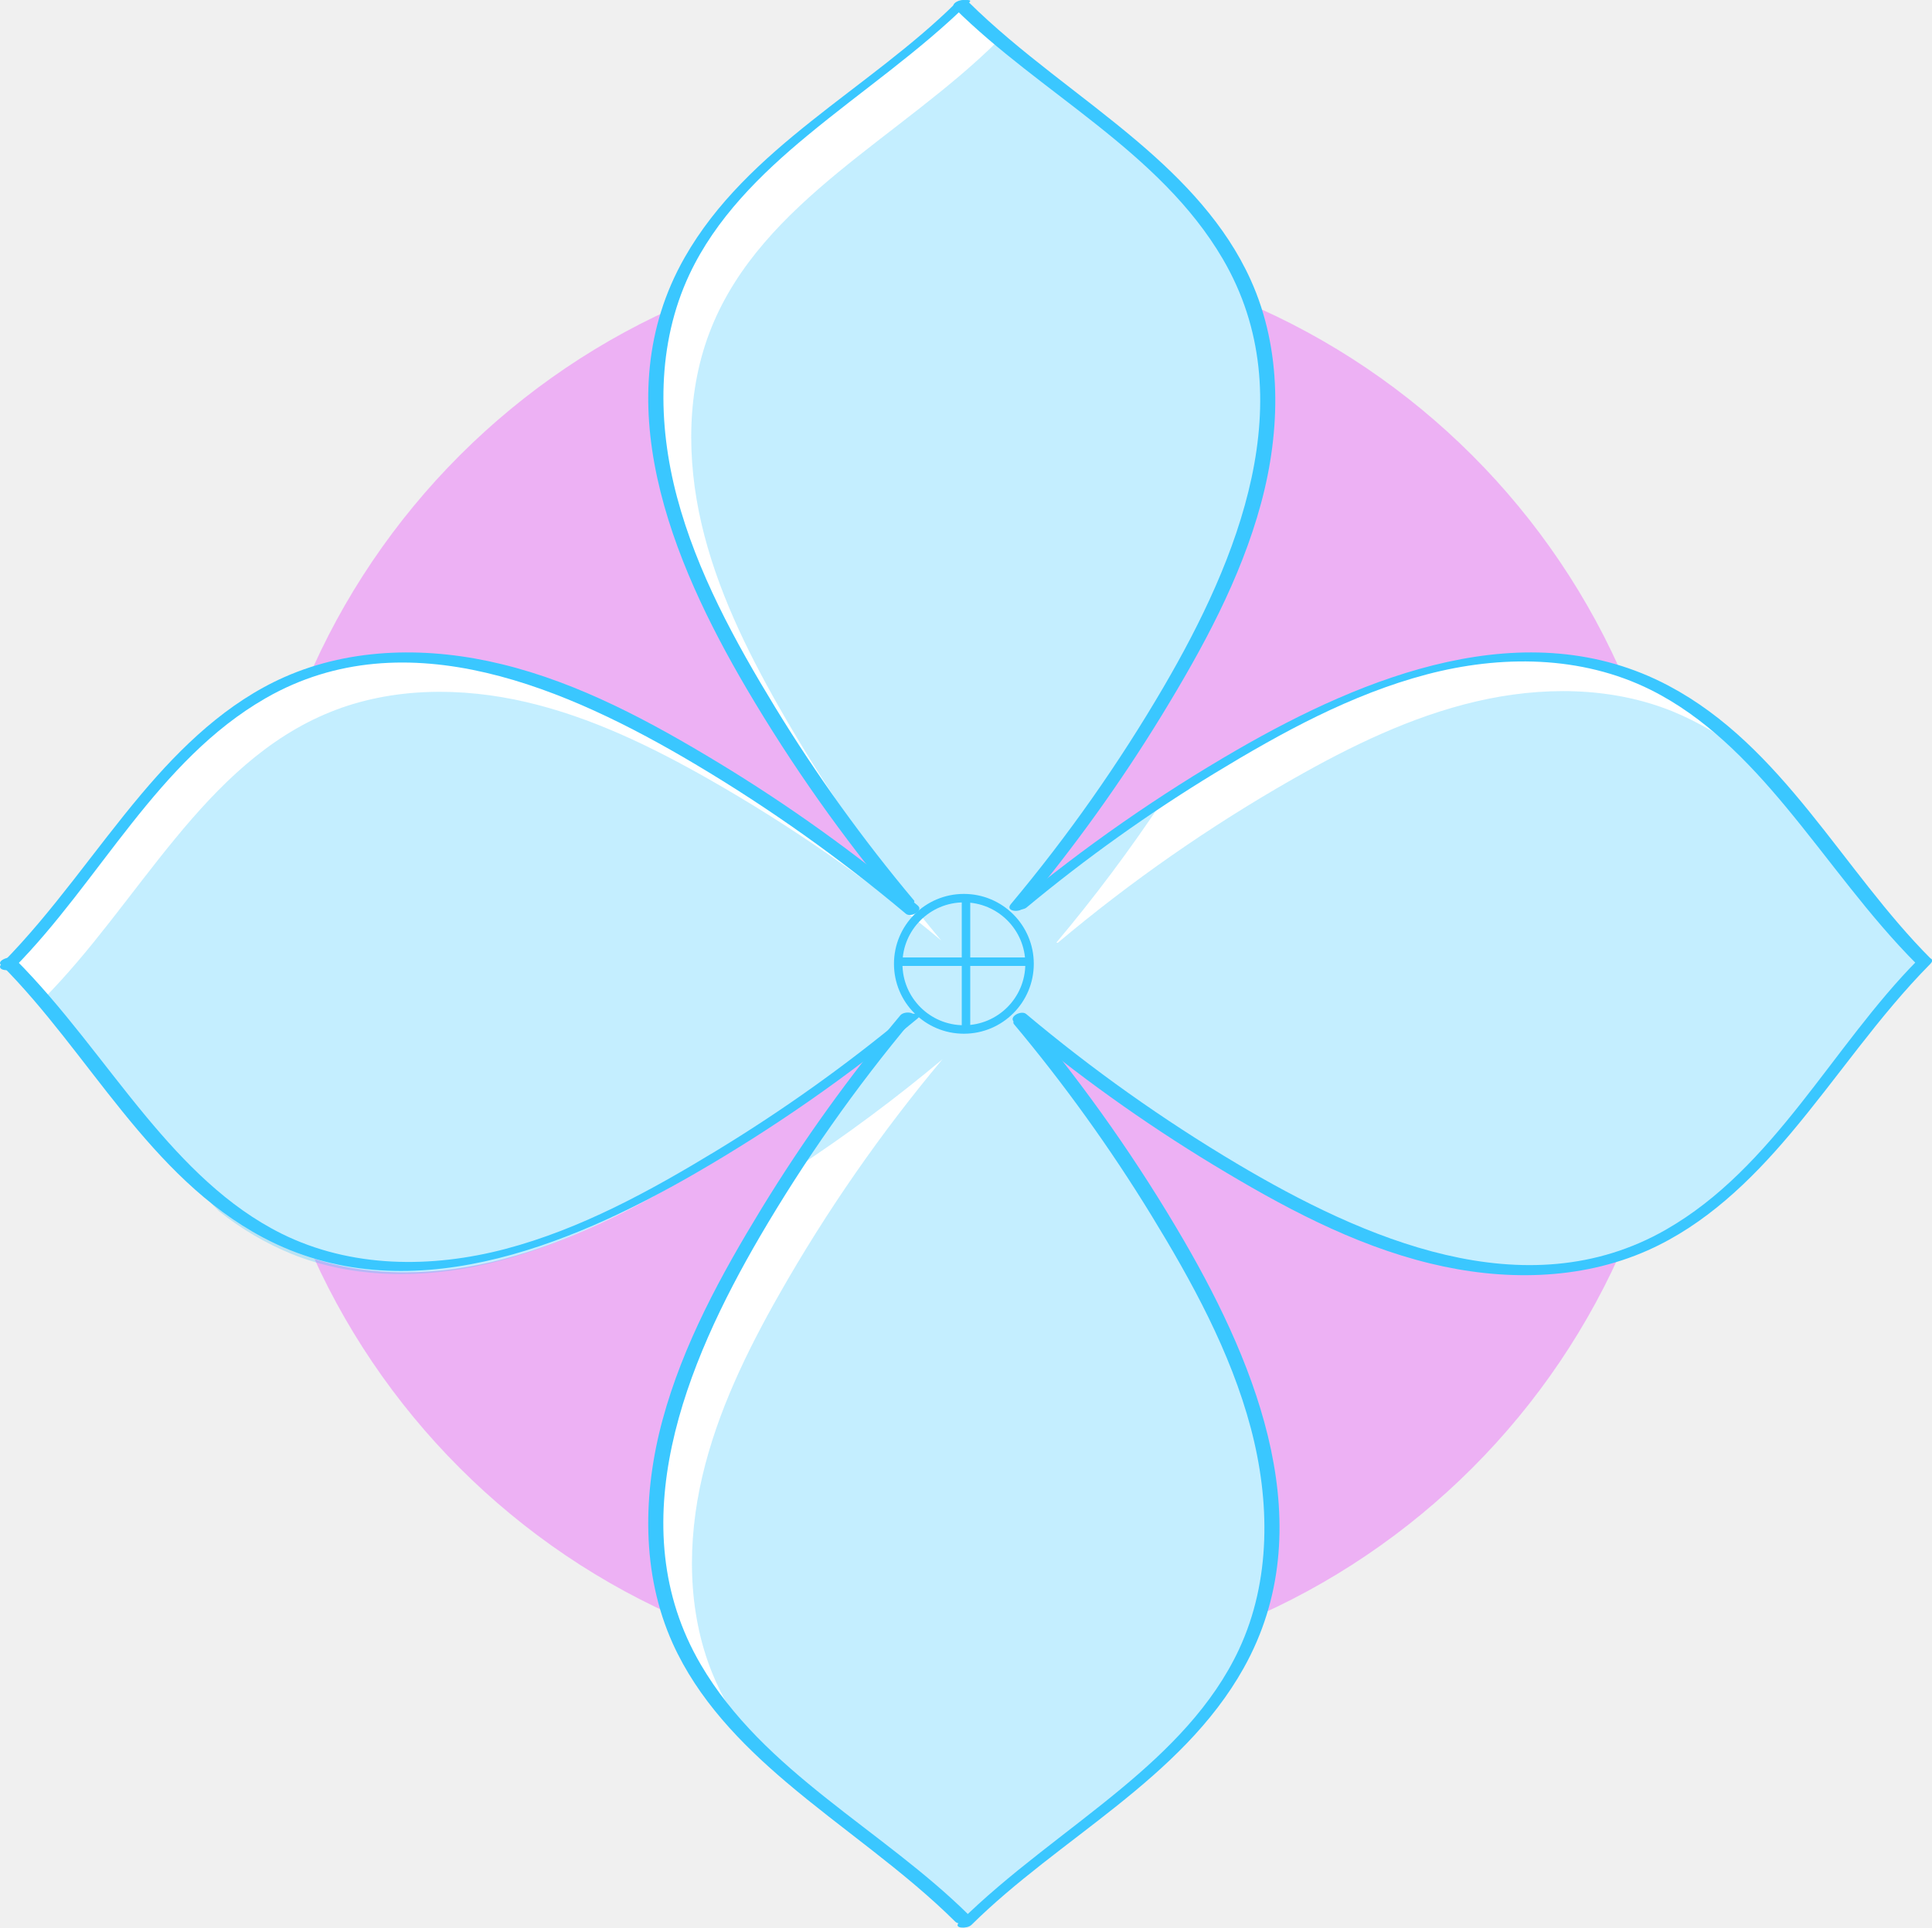
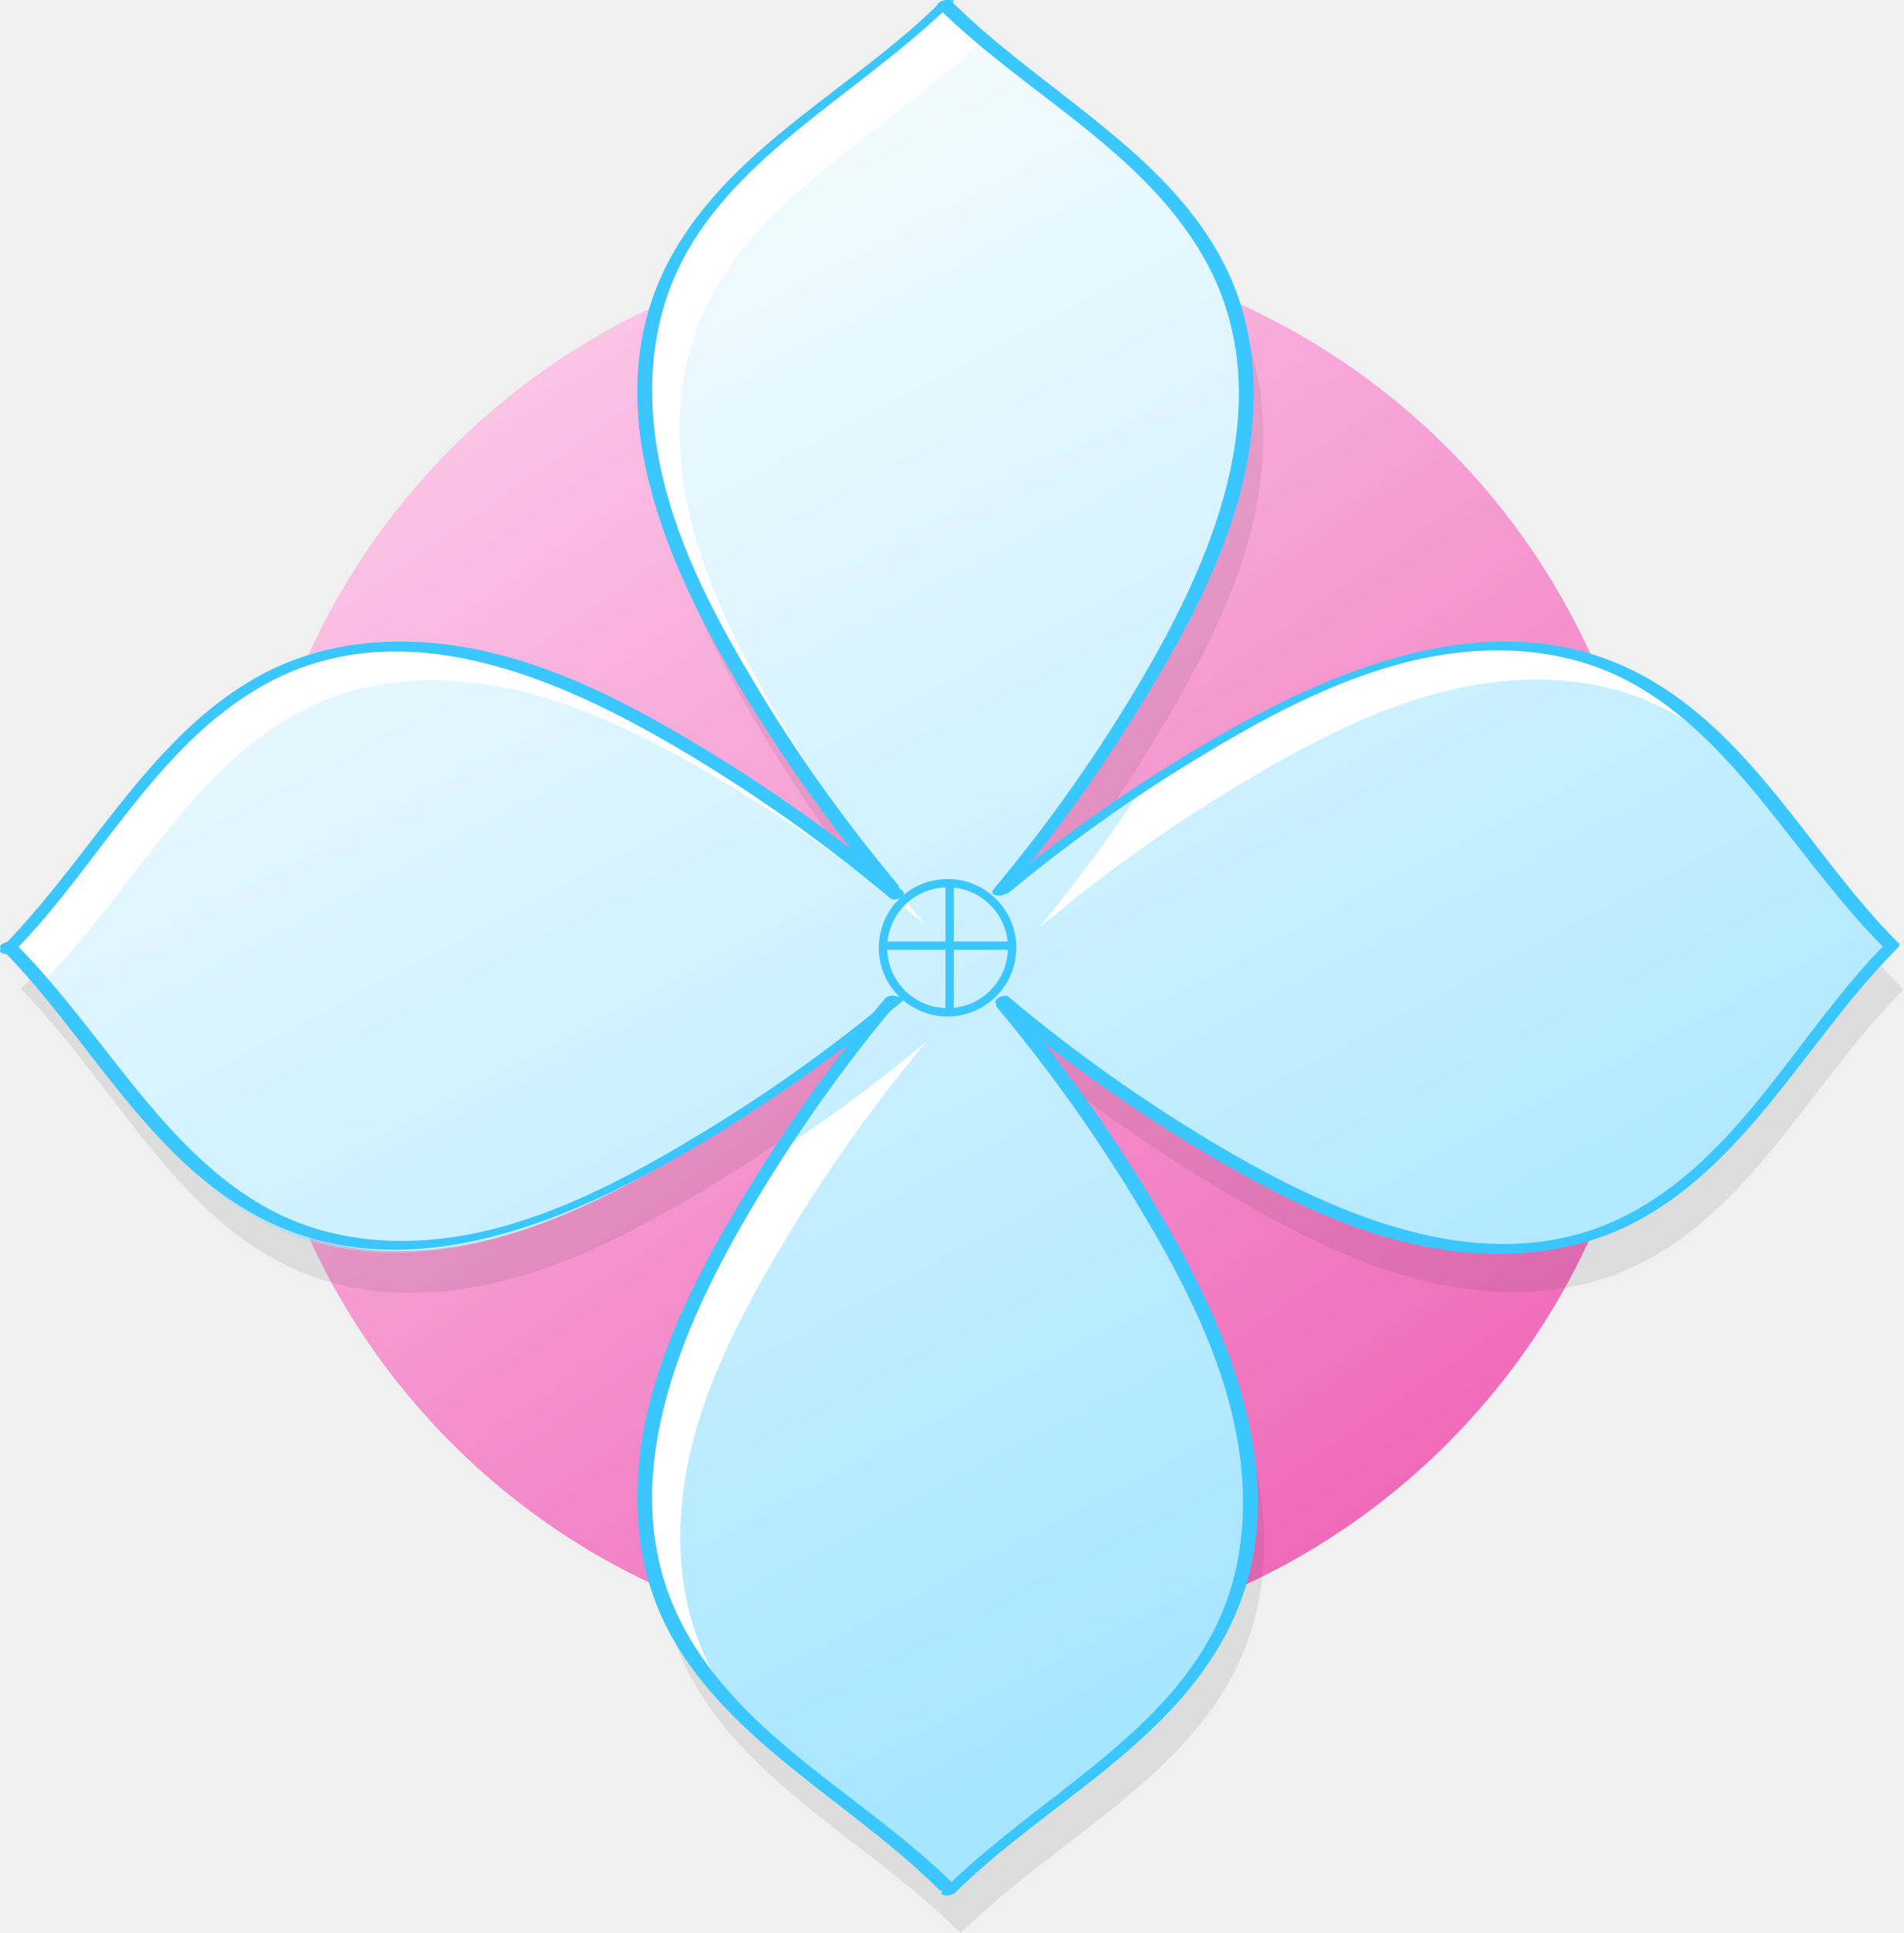
- <svg xmlns="http://www.w3.org/2000/svg" width="456px" height="455px" viewBox="0 0 456 455" version="1.1">
-   <defs />
+ <svg xmlns="http://www.w3.org/2000/svg" width="457px" height="464px" viewBox="0 0 457 464" version="1.1">
+   <defs>
+     <linearGradient x1="8.396%" y1="-6.086%" x2="78.88%" y2="94.655%" id="linearGradient-1">
+       <stop stop-color="#FDD5EF" offset="0%" />
+       <stop stop-color="#EF68B8" offset="100%" />
+     </linearGradient>
+     <linearGradient x1="22.184%" y1="0%" x2="72.571%" y2="95.327%" id="linearGradient-2">
+       <stop stop-color="#FFFFFF" offset="0%" />
+       <stop stop-color="#3AC7FF" offset="100%" />
+     </linearGradient>
+   </defs>
  <g id="Welcome" stroke="none" stroke-width="1" fill="none" fill-rule="evenodd">
-     <g id="Desktop-HD" transform="translate(-492, -831)">
-       <g id="6Ресурс-7" transform="translate(492, 831)">
-         <circle id="Oval" fill="#E91FFF" fill-rule="nonzero" opacity="0.3" cx="228" cy="227" r="169" />
-         <path d="M214.431,241.096 C199.891,258.403 186.953,276.996 175.777,296.647 C168.023,310.28 161.078,324.557 157.52,339.84 C153.961,355.122 153.973,371.563 159.841,386.109 C171.937,416.098 204.747,431.172 227.636,454 L227.972,454 C250.83,431.165 283.64,416.098 295.737,386.109 C301.604,371.563 301.616,355.116 298.058,339.84 C294.499,324.564 287.554,310.28 279.8,296.647 C268.624,276.996 255.687,258.403 241.147,241.096 L241.275,240.759 C258.567,255.314 277.147,268.263 296.784,279.446 C310.405,287.207 324.67,294.158 339.933,297.72 C355.196,301.282 371.628,301.275 386.162,295.397 C416.125,283.29 431.191,250.457 454,227.549 L454,227.206 C431.191,204.298 416.125,171.465 386.162,159.352 C371.628,153.479 355.202,153.467 339.933,157.029 C324.664,160.59 310.405,167.572 296.784,175.302 C277.148,186.49 258.568,199.441 241.275,213.995 L240.975,213.91 C255.514,196.609 268.452,178.022 279.629,158.377 C287.382,144.744 294.328,130.467 297.886,115.191 C301.445,99.915 301.433,83.468 295.565,68.921 C283.469,38.908 250.665,23.828 227.776,1 L227.433,1 C204.545,23.828 171.735,38.908 159.639,68.878 C153.771,83.425 153.759,99.866 157.317,115.148 C160.876,130.43 167.821,144.72 175.575,158.377 C186.753,178.029 199.69,196.624 214.229,213.934 L214.725,214.185 C197.43,199.635 178.851,186.686 159.216,175.499 C145.595,167.738 131.33,160.786 116.067,157.225 C100.804,153.663 84.372,153.676 69.838,159.548 C39.875,171.631 24.809,204.469 2,227.377 L2,227.721 C24.809,250.629 39.875,283.461 69.838,295.568 C84.372,301.441 100.798,301.453 116.067,297.892 C131.336,294.33 145.595,287.379 159.216,279.618 C178.852,268.433 197.431,255.484 214.725,240.931 L214.4,241.096" id="Shape" fill="#FFFFFF" fill-rule="nonzero" />
-         <g id="Group" opacity="0.3" transform="translate(10, 9)" fill="#3AC7FF" fill-rule="nonzero">
-           <path d="M401.832,168.977 C396.635,164.818 390.872,161.422 384.716,158.891 C370.164,153.008 353.716,153.002 338.427,156.566 C323.139,160.131 308.862,167.087 295.223,174.842 C275.561,186.034 256.957,198.993 239.643,213.559 L239.343,213.473 C248.347,202.757 256.741,191.543 264.487,179.885 C252.676,187.716 241.32,196.214 230.475,205.338 L230.175,205.252 C244.734,187.942 257.69,169.345 268.884,149.689 C276.648,136.045 283.602,121.757 287.165,106.469 C290.728,91.182 290.716,74.722 284.841,60.164 C280.548,49.575 273.71,40.846 265.621,32.981 C253.086,22.472 239.042,12.981 227.354,1.632 C226.882,1.239 226.403,0.84 225.931,0.405 L225.784,0.405 C202.866,23.257 170.02,38.349 157.902,68.36 C152.027,82.918 152.015,99.371 155.578,114.666 C159.141,129.96 166.101,144.241 173.859,157.891 C184.946,177.365 197.759,195.803 212.145,212.982 C195.091,198.727 176.798,186.025 157.485,175.026 C143.84,167.259 129.557,160.302 114.275,156.732 C98.992,153.161 82.539,153.18 67.986,159.057 C37.985,171.161 22.899,204.037 0.061,226.988 L0.061,227.331 C15.154,242.453 26.855,261.956 41.702,276.9 C46.896,281.06 52.657,284.457 58.812,286.986 C73.364,292.863 89.812,292.875 105.1,289.311 C120.389,285.747 134.666,278.79 148.305,271.023 C167.736,259.958 186.134,247.169 203.277,232.81 C194.229,243.602 185.797,254.898 178.023,266.643 C189.976,258.774 201.467,250.224 212.439,241.036 C198,258.267 185.145,276.767 174.031,296.311 C166.267,309.961 159.313,324.249 155.75,339.537 C152.187,354.825 152.199,371.284 158.074,385.842 C162.367,396.431 169.204,405.154 177.293,413.025 C189.835,423.528 203.878,433.025 215.561,444.368 L216.984,445.595 L217.131,445.595 C240.048,422.688 272.901,407.608 285.012,377.597 C290.887,363.039 290.9,346.579 287.337,331.291 C283.774,316.004 276.819,301.709 269.055,288.066 C257.865,268.399 244.911,249.792 230.353,232.472 L230.481,232.135 C247.795,246.701 266.399,259.66 286.061,270.851 C299.7,278.618 313.983,285.575 329.265,289.139 C344.548,292.704 361.001,292.697 375.554,286.814 C405.555,274.698 420.641,241.84 443.479,218.914 L443.479,218.571 C428.393,203.424 416.685,183.946 401.832,168.977 Z" id="Shape" />
+     <g id="Desktop-HD" transform="translate(-492, -1401)">
+       <g id="6Ресурс-7" transform="translate(492, 1401)">
+         <circle id="Oval" fill="url(#linearGradient-1)" fill-rule="nonzero" cx="228" cy="227" r="169" />
+         <path d="M178.777,306.647 C171.023,320.28 164.078,334.557 160.52,349.84 C156.961,365.122 156.973,381.563 162.841,396.109 C174.937,426.098 207.747,441.172 230.636,464 C253.83,441.165 286.64,426.098 298.737,396.109 C304.604,381.563 304.616,365.116 301.058,349.84 C297.499,334.564 290.554,320.28 282.8,306.647 C271.624,286.996 258.687,268.403 244.147,251.096 C261.567,265.314 280.147,278.263 299.784,289.446 C313.405,297.207 327.67,304.158 342.933,307.72 C358.196,311.282 374.628,311.275 389.162,305.397 C419.125,293.29 434.191,260.457 457,237.549 C434.191,214.298 419.125,181.465 389.162,169.352 C374.628,163.479 358.202,163.467 342.933,167.029 C327.664,170.59 313.405,177.572 299.784,185.302 C280.148,196.49 261.568,209.441 244.275,223.995 C258.514,206.609 271.452,188.022 282.629,168.377 C290.382,154.744 297.328,140.467 300.886,125.191 C304.445,109.915 304.433,93.468 298.565,78.921 C286.469,48.908 253.665,33.828 230.776,11 C207.545,33.828 174.735,48.908 162.639,78.878 C156.771,93.425 156.759,109.866 160.317,125.148 C163.876,140.43 170.821,154.72 178.575,168.377 C189.753,188.029 202.69,206.624 217.229,223.934 C200.43,209.635 181.851,196.686 162.216,185.499 C148.595,177.738 134.33,170.786 119.067,167.225 C103.804,163.663 87.372,163.676 72.838,169.548 C42.875,181.631 27.809,214.469 5,237.377 C27.809,260.629 42.875,293.461 72.838,305.568 C87.372,311.441 103.798,311.453 119.067,307.892 C134.336,304.33 148.595,297.379 162.216,289.618 C181.852,278.433 200.431,265.484 217.725,250.931 C202.891,268.403 189.953,286.996 178.777,306.647 Z" id="Shape" fill="#333333" fill-rule="nonzero" opacity="0.1" />
+         <path d="M175.777,296.647 C168.023,310.28 161.078,324.557 157.52,339.84 C153.961,355.122 153.973,371.563 159.841,386.109 C171.937,416.098 204.747,431.172 227.636,454 C250.83,431.165 283.64,416.098 295.737,386.109 C301.604,371.563 301.616,355.116 298.058,339.84 C294.499,324.564 287.554,310.28 279.8,296.647 C268.624,276.996 255.687,258.403 241.147,241.096 C258.567,255.314 277.147,268.263 296.784,279.446 C310.405,287.207 324.67,294.158 339.933,297.72 C355.196,301.282 371.628,301.275 386.162,295.397 C416.125,283.29 431.191,250.457 454,227.549 C431.191,204.298 416.125,171.465 386.162,159.352 C371.628,153.479 355.202,153.467 339.933,157.029 C324.664,160.59 310.405,167.572 296.784,175.302 C277.148,186.49 258.568,199.441 241.275,213.995 C255.514,196.609 268.452,178.022 279.629,158.377 C287.382,144.744 294.328,130.467 297.886,115.191 C301.445,99.915 301.433,83.468 295.565,68.921 C283.469,38.908 250.665,23.828 227.776,1 C204.545,23.828 171.735,38.908 159.639,68.878 C153.771,83.425 153.759,99.866 157.317,115.148 C160.876,130.43 167.821,144.72 175.575,158.377 C186.753,178.029 199.69,196.624 214.229,213.934 C197.43,199.635 178.851,186.686 159.216,175.499 C145.595,167.738 131.33,160.786 116.067,157.225 C100.804,153.663 84.372,153.676 69.838,159.548 C39.875,171.631 24.809,204.469 2,227.377 C24.809,250.629 39.875,283.461 69.838,295.568 C84.372,301.441 100.798,301.453 116.067,297.892 C131.336,294.33 145.595,287.379 159.216,279.618 C178.852,268.433 197.431,255.484 214.725,240.931 C199.891,258.403 186.953,276.996 175.777,296.647 Z" id="Shape" fill="#FFFFFF" fill-rule="nonzero" />
+         <g id="Group" opacity="0.5" transform="translate(10, 9)" fill="url(#linearGradient-2)" fill-rule="nonzero">
+           <path d="M401.832,168.977 C396.635,164.818 390.872,161.422 384.716,158.891 C370.164,153.008 353.716,153.002 338.427,156.566 C323.139,160.131 308.862,167.087 295.223,174.842 C275.561,186.034 256.957,198.993 239.643,213.559 C248.347,202.757 256.741,191.543 264.487,179.885 C252.676,187.716 241.32,196.214 230.475,205.338 C244.734,187.942 257.69,169.345 268.884,149.689 C276.648,136.045 283.602,121.757 287.165,106.469 C290.728,91.182 290.716,74.722 284.841,60.164 C280.548,49.575 273.71,40.846 265.621,32.981 C253.086,22.472 239.042,12.981 227.354,1.632 C226.882,1.239 226.403,0.84 225.931,0.405 C202.866,23.257 170.02,38.349 157.902,68.36 C152.027,82.918 152.015,99.371 155.578,114.666 C159.141,129.96 166.101,144.241 173.859,157.891 C184.946,177.365 197.759,195.803 212.145,212.982 C195.091,198.727 176.798,186.025 157.485,175.026 C143.84,167.259 129.557,160.302 114.275,156.732 C98.992,153.161 82.539,153.18 67.986,159.057 C37.985,171.161 22.899,204.037 0.061,226.988 C15.154,242.453 26.855,261.956 41.702,276.9 C46.896,281.06 52.657,284.457 58.812,286.986 C73.364,292.863 89.812,292.875 105.1,289.311 C120.389,285.747 134.666,278.79 148.305,271.023 C167.736,259.958 186.134,247.169 203.277,232.81 C194.229,243.602 185.797,254.898 178.023,266.643 C189.976,258.774 201.467,250.224 212.439,241.036 C198,258.267 185.145,276.767 174.031,296.311 C166.267,309.961 159.313,324.249 155.75,339.537 C152.187,354.825 152.199,371.284 158.074,385.842 C162.367,396.431 169.204,405.154 177.293,413.025 C189.835,423.528 203.878,433.025 215.561,444.368 L216.984,445.595 C240.048,422.688 272.901,407.608 285.012,377.597 C290.887,363.039 290.9,346.579 287.337,331.291 C283.774,316.004 276.819,301.709 269.055,288.066 C257.865,268.399 244.911,249.792 230.353,232.472 C247.795,246.701 266.399,259.66 286.061,270.851 C299.7,278.618 313.983,285.575 329.265,289.139 C344.548,292.704 361.001,292.697 375.554,286.814 C405.555,274.698 420.641,241.84 443.479,218.914 C428.393,203.424 416.685,183.946 401.832,168.977 Z" id="Shape" />
        </g>
        <path d="M225.66,0.638 C204.999,21.088 176.395,34.809 161.609,60.751 C142.576,94.138 158.549,132.472 176.224,162.559 C186.844,180.613 198.948,197.751 212.411,213.794 C212.992,214.486 216.346,213.268 215.752,212.57 C203.696,198.204 192.733,182.954 182.955,166.949 C173.476,151.398 164.51,135.05 159.798,117.355 C155.208,100.108 154.994,81.231 162.699,64.822 C168.916,51.573 179.473,41.158 190.624,31.95 C203.341,21.412 217.111,12.094 228.886,0.436 C229.657,-0.329 226.303,0.026 225.66,0.638 Z" id="Shape" fill="#3AC7FF" fill-rule="nonzero" />
        <path d="M225.272,1.917 C245.642,22.128 273.742,35.712 288.604,61.111 C307.893,94.056 292.091,132.249 274.664,162.112 C264.096,180.196 252.028,197.354 238.589,213.406 C237.172,215.097 240.555,215.501 241.526,214.337 C253.548,199.97 264.492,184.729 274.267,168.739 C283.817,153.091 292.805,136.658 297.629,118.836 C302.3,101.601 302.673,82.572 295.186,66.054 C289.276,52.978 279.268,42.566 268.472,33.391 C255.295,22.201 240.8,12.567 228.496,0.373 C227.427,-0.686 224.069,0.728 225.247,1.898 L225.272,1.917 Z" id="Shape" fill="#3AC7FF" fill-rule="nonzero" />
        <path d="M455.75,226.328 C434.871,205.445 420.87,176.211 393.88,161.888 C360.295,144.061 322.001,159.653 291.941,177.007 C273.412,187.721 255.835,199.97 239.399,213.621 C237.827,214.927 241.346,215.012 242.267,214.228 C256.329,202.552 271.241,191.914 286.881,182.4 C302.497,172.913 318.924,163.887 336.739,159.192 C354.148,154.606 373.167,154.666 389.551,162.806 C402.373,169.183 412.469,179.576 421.484,190.418 C431.819,202.858 441.036,216.227 452.52,227.7 C453.416,228.599 456.818,227.281 455.818,226.303 L455.75,226.328 Z" id="Shape" fill="#3AC7FF" fill-rule="nonzero" />
        <path d="M452.633,226.607 C432.418,247.034 418.806,275.58 393.222,290.24 C359.979,309.278 321.674,292.315 291.943,274.671 C274.427,264.253 257.783,252.433 242.176,239.327 C241.046,238.381 237.876,240.021 239.412,241.298 C254.157,253.68 269.829,264.913 286.292,274.898 C302.331,284.614 319.259,293.789 337.601,298.236 C354.512,302.357 372.811,302.295 388.91,295.134 C402.387,289.14 413.167,278.767 422.559,267.633 C433.733,254.385 443.383,239.867 455.606,227.516 C457.154,225.956 453.708,225.52 452.658,226.583 L452.633,226.607 Z" id="Shape" fill="#3AC7FF" fill-rule="nonzero" />
        <path d="M229.216,454.427 C250.011,433.815 278.823,420.006 293.531,393.745 C312.069,360.655 296.871,322.928 279.532,292.997 C268.748,274.421 256.398,256.806 242.616,240.345 C241.809,239.375 238.403,240.645 239.332,241.756 C251.175,255.904 261.966,270.907 271.618,286.642 C281.287,302.432 290.437,319.063 295.219,337.08 C299.763,354.201 300.045,373.053 292.418,389.358 C286.223,402.609 275.697,413.013 264.597,422.221 C251.876,432.779 238.133,442.115 226.36,453.795 C224.886,455.262 228.354,455.292 229.216,454.409 L229.216,454.427 Z" id="Shape" fill="#3AC7FF" fill-rule="nonzero" />
        <path d="M228.752,452.102 C208.382,431.889 180.266,418.303 165.399,392.903 C146.103,359.956 161.917,321.76 179.35,291.888 C189.921,273.807 201.99,256.649 215.43,240.597 C216.848,238.9 213.464,238.502 212.499,239.66 C200.47,254.03 189.521,269.274 179.741,285.267 C170.188,300.917 161.203,317.35 156.377,335.156 C151.704,352.392 151.326,371.422 158.79,387.942 C164.703,401.019 174.714,411.431 185.513,420.607 C198.694,431.797 213.195,441.432 225.503,453.627 C226.578,454.686 229.931,453.271 228.752,452.102 Z" id="Shape" fill="#3AC7FF" fill-rule="nonzero" />
        <path d="M0.242,227.672 C21.122,248.561 35.13,277.789 62.114,292.112 C95.7,309.939 133.996,294.347 164.057,276.993 C182.589,266.283 200.167,254.034 216.601,240.379 C218.173,239.073 214.654,238.988 213.733,239.772 C199.67,251.448 184.758,262.086 169.118,271.6 C153.501,281.087 137.073,290.113 119.264,294.808 C101.847,299.394 82.828,299.334 66.45,291.194 C53.627,284.817 43.537,274.424 34.516,263.582 C24.18,251.142 14.962,237.773 3.485,226.3 C2.582,225.401 -0.814,226.719 0.181,227.697 L0.242,227.672 Z" id="Shape" fill="#3AC7FF" fill-rule="nonzero" />
        <path d="M3.34,228.422 C23.555,207.983 37.167,179.43 62.757,164.766 C96,145.722 134.299,162.696 164.029,180.339 C181.554,190.759 198.206,202.582 213.821,215.693 C214.951,216.639 218.12,214.999 216.591,213.721 C201.843,201.337 186.168,190.101 169.705,180.111 C153.667,170.393 136.738,161.215 118.396,156.767 C101.486,152.645 83.187,152.707 67.087,159.839 C53.617,165.816 42.83,176.217 33.438,187.354 C22.265,200.605 12.615,215.128 0.391,227.482 C-1.15,229.042 2.289,229.478 3.34,228.422 Z" id="Shape" fill="#3AC7FF" fill-rule="nonzero" />
        <rect id="Rectangle-path" stroke="#3AC7FF" stroke-width="2" x="212" y="212" width="31" height="31" rx="15.5" />
        <path d="M212,227 L243,227" id="Shape" stroke="#3AC7FF" stroke-width="2" />
        <path d="M228,212 L228,243" id="Shape" stroke="#3AC7FF" stroke-width="2" />
      </g>
    </g>
  </g>
</svg>
